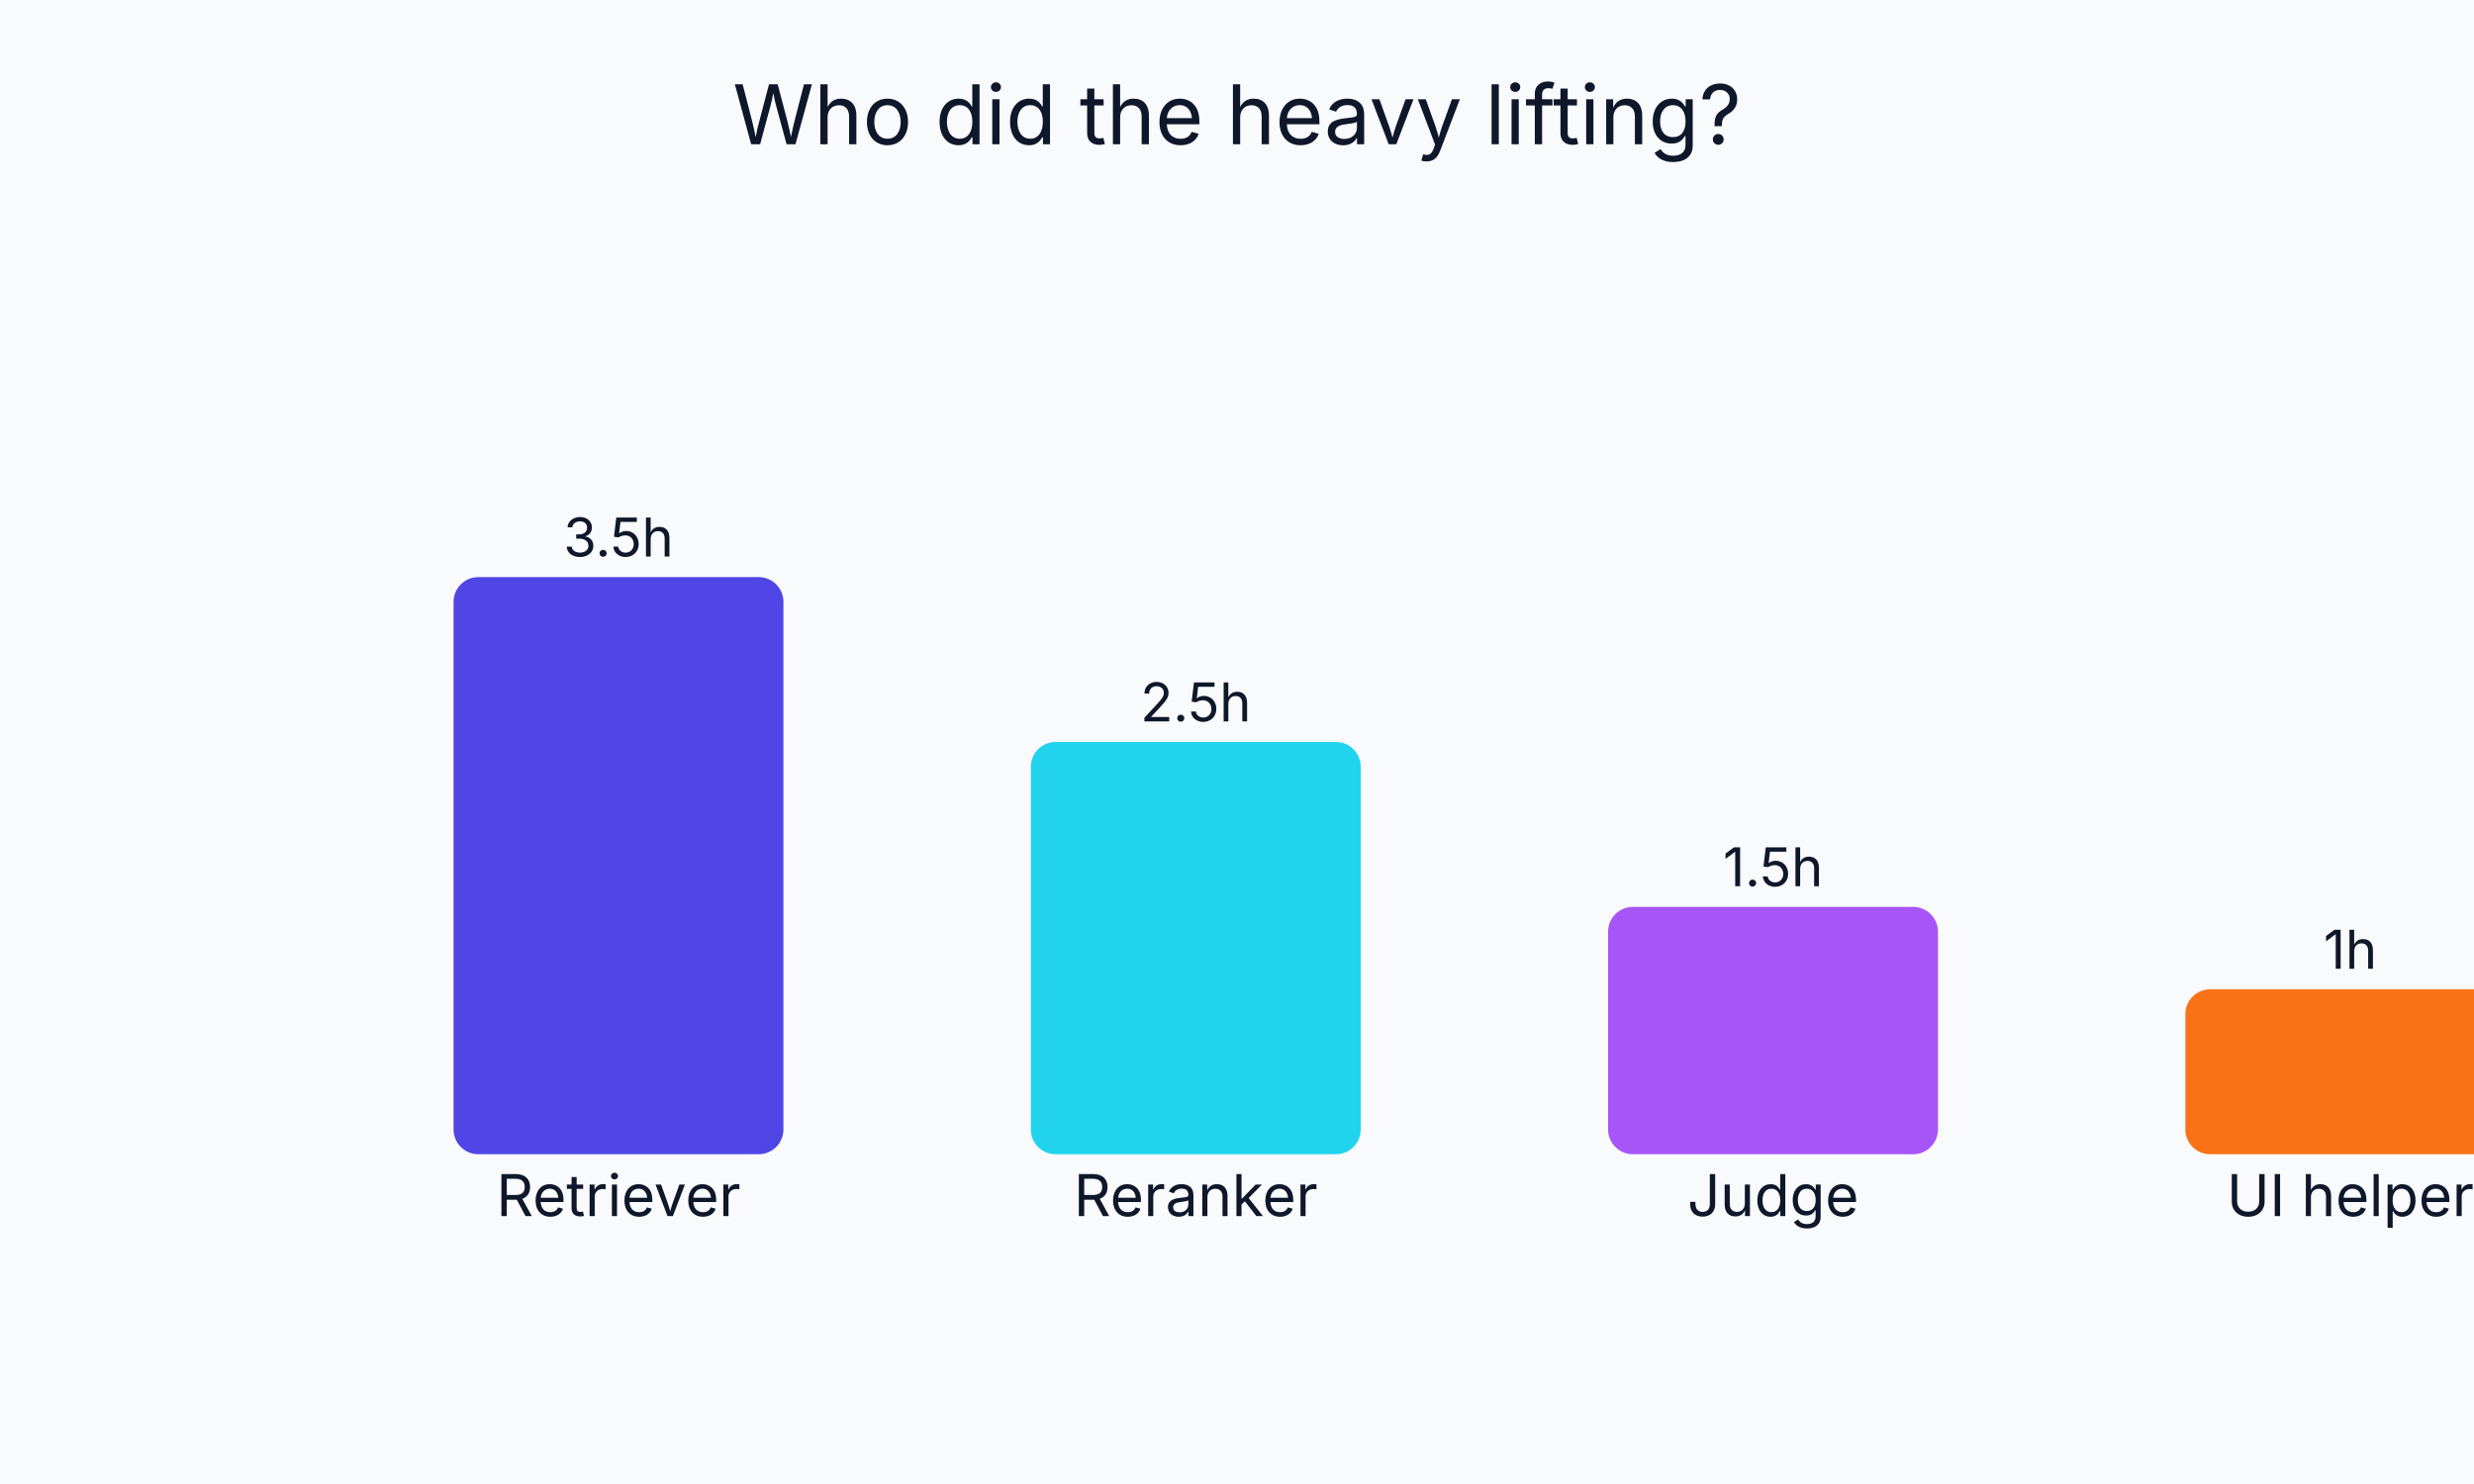
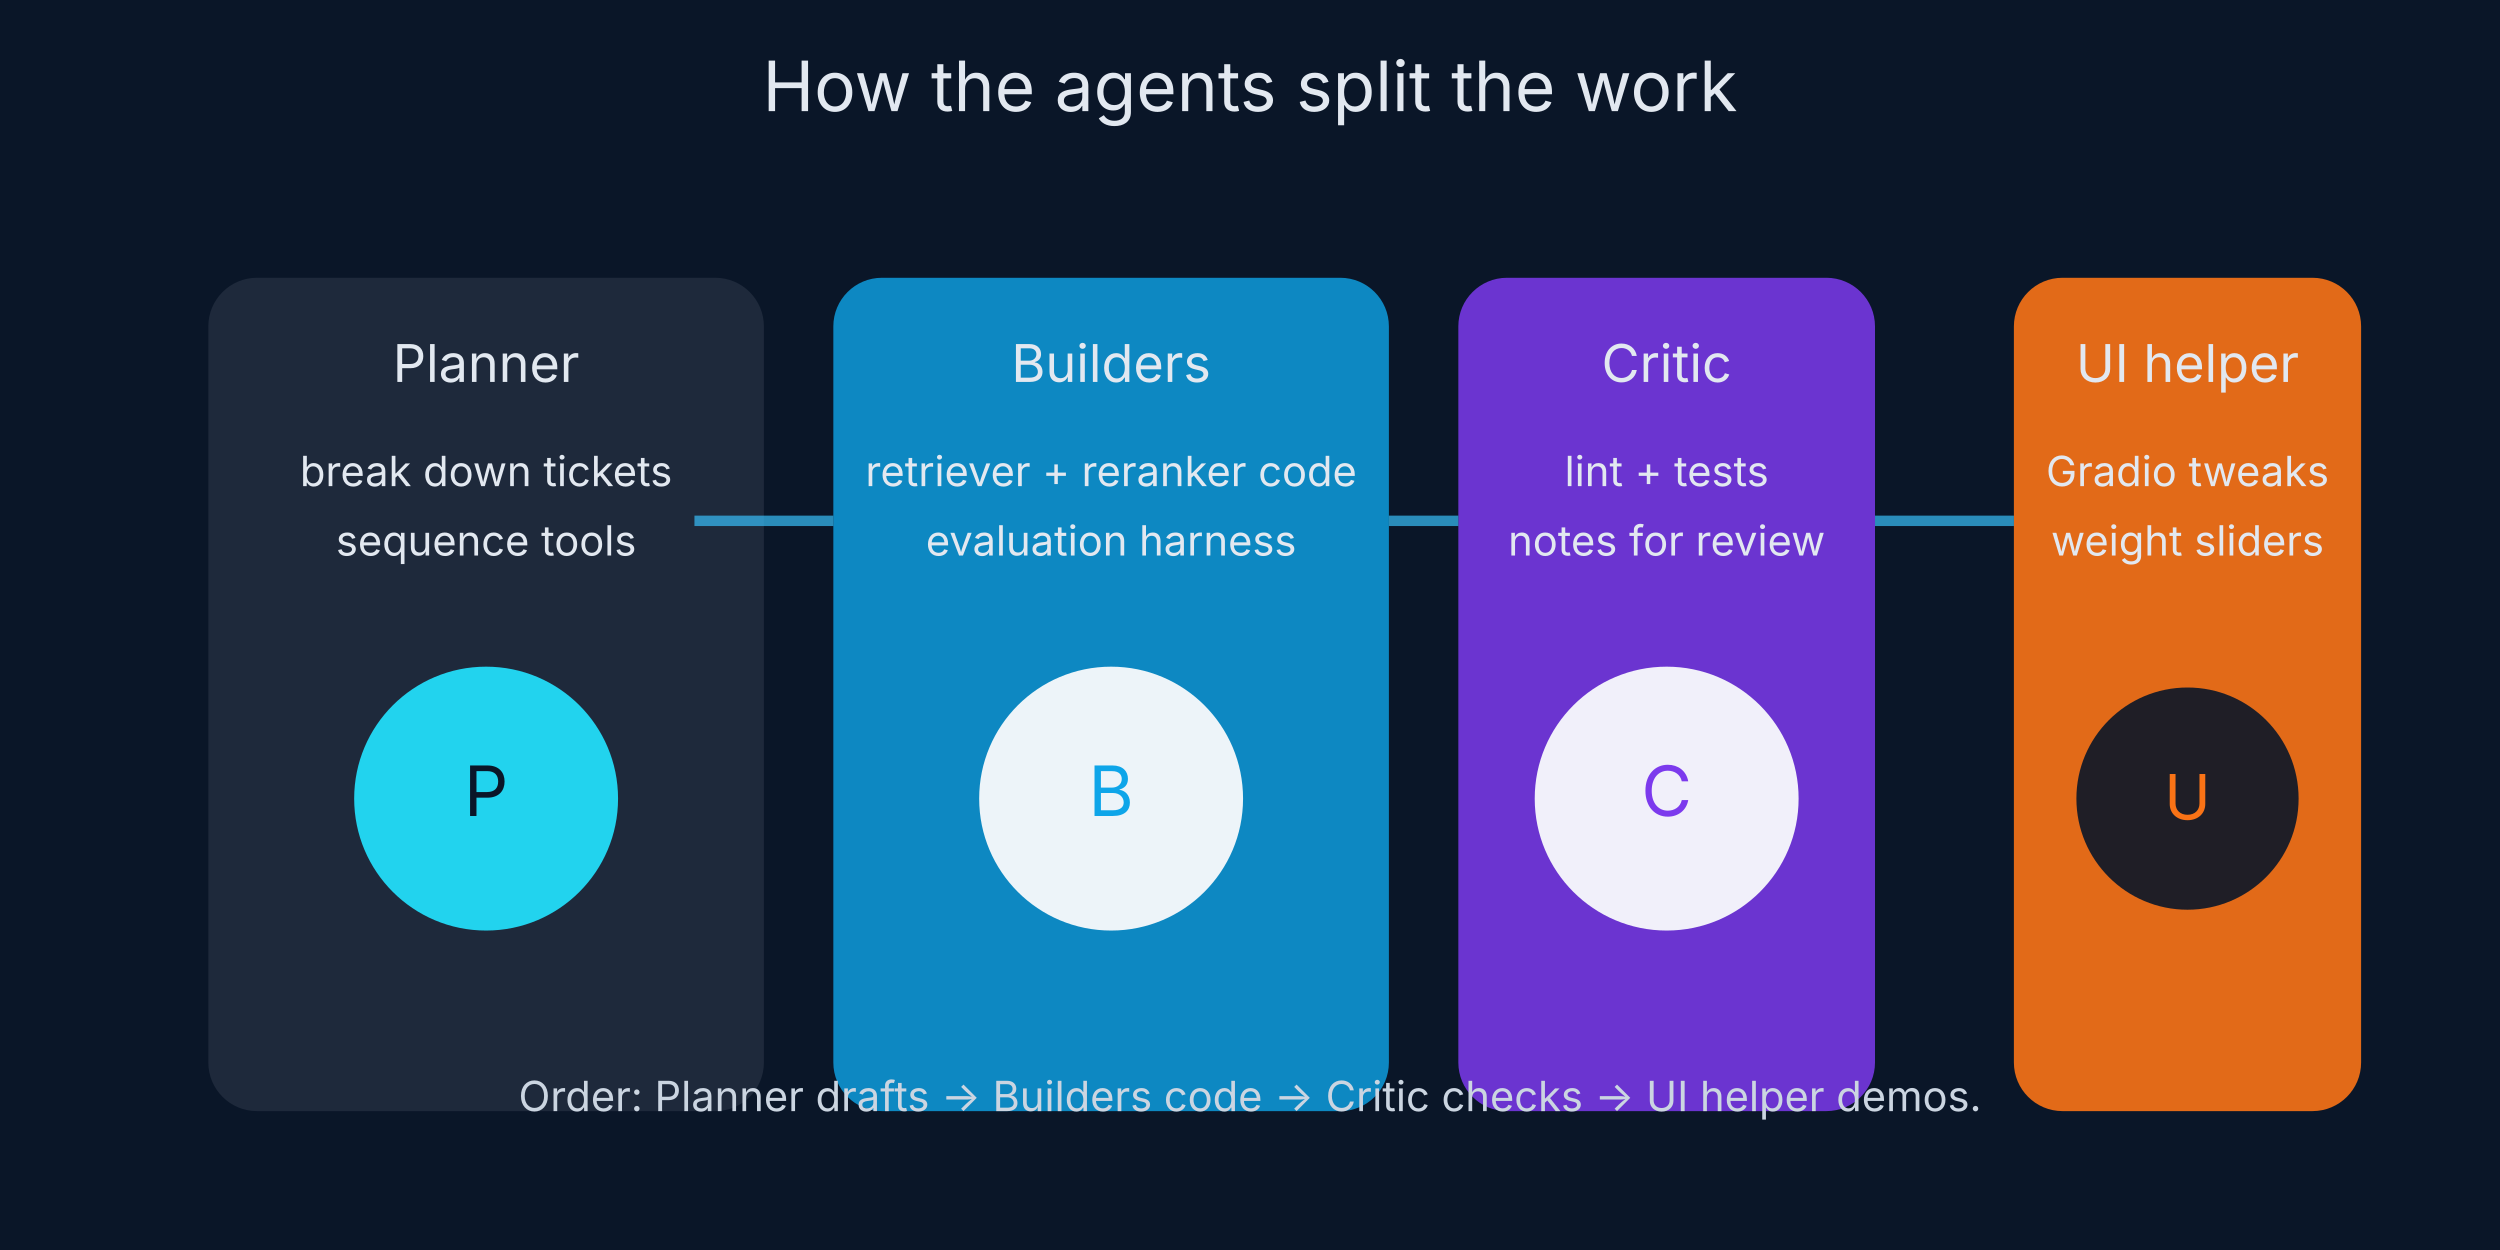
- <svg xmlns="http://www.w3.org/2000/svg" width="600" height="360" aria-labelledby="title desc" role="img">
-   <rect width="600" height="360" fill="#f8fafc" />
-   <text x="300" y="35" text-anchor="middle" font-family="Inter,Arial" font-size="20" fill="#0f172a">Who did the heavy lifting?</text>
-   <g transform="translate(80,70)" fill="#0f172a" font-family="Inter,Arial" font-size="14">
-     <rect x="30" y="70" width="80" height="140" fill="#4f46e5" rx="6" />
-     <text x="70" y="225" text-anchor="middle">Retriever</text>
-     <text x="70" y="65" text-anchor="middle" font-size="13">3.5h</text>
-     <rect x="170" y="110" width="80" height="100" fill="#22d3ee" rx="6" />
-     <text x="210" y="225" text-anchor="middle">Reranker</text>
-     <text x="210" y="105" text-anchor="middle" font-size="13">2.5h</text>
-     <rect x="310" y="150" width="80" height="60" fill="#a855f7" rx="6" />
-     <text x="350" y="225" text-anchor="middle">Judge</text>
-     <text x="350" y="145" text-anchor="middle" font-size="13">1.5h</text>
-     <rect x="450" y="170" width="80" height="40" fill="#f97316" rx="6" />
-     <text x="490" y="225" text-anchor="middle">UI helper</text>
-     <text x="490" y="165" text-anchor="middle" font-size="13">1h</text>
+ <svg xmlns="http://www.w3.org/2000/svg" width="720" height="360" aria-labelledby="title desc" role="img">
+   <rect width="720" height="360" fill="#0a1628" />
+   <text x="360" y="32" text-anchor="middle" font-family="'Inter', Arial" font-size="20" fill="#e2e8f0">How the agents split the work</text>
+   <g transform="translate(60,70)" font-family="'Inter', Arial" fill="#e2e8f0">
+     <rect x="0" y="10" width="160" height="240" fill="#1e293b" rx="14" />
+     <text x="80" y="40" text-anchor="middle" font-size="15">Planner</text>
+     <text x="80" y="70" text-anchor="middle" font-size="12">break down tickets</text>
+     <text x="80" y="90" text-anchor="middle" font-size="12">sequence tools</text>
+     <circle cx="80" cy="160" r="38" fill="#22d3ee" />
+     <text x="80" y="165" text-anchor="middle" font-size="20" fill="#0a1628">P</text>
  </g>
+   <g transform="translate(240,70)" font-family="'Inter', Arial" fill="#e2e8f0">
+     <rect x="0" y="10" width="160" height="240" fill="#0ea5e9" rx="14" opacity="0.8" />
+     <text x="80" y="40" text-anchor="middle" font-size="15">Builders</text>
+     <text x="80" y="70" text-anchor="middle" font-size="12">retriever + reranker code</text>
+     <text x="80" y="90" text-anchor="middle" font-size="12">evaluation harness</text>
+     <circle cx="80" cy="160" r="38" fill="#f8fafc" opacity="0.95" />
+     <text x="80" y="165" text-anchor="middle" font-size="20" fill="#0ea5e9">B</text>
+   </g>
+   <g transform="translate(420,70)" font-family="'Inter', Arial" fill="#e2e8f0">
+     <rect x="0" y="10" width="120" height="240" fill="#7c3aed" rx="14" opacity="0.85" />
+     <text x="60" y="40" text-anchor="middle" font-size="15">Critic</text>
+     <text x="60" y="70" text-anchor="middle" font-size="12">lint + tests</text>
+     <text x="60" y="90" text-anchor="middle" font-size="12">notes for review</text>
+     <circle cx="60" cy="160" r="38" fill="#f8fafc" opacity="0.95" />
+     <text x="60" y="165" text-anchor="middle" font-size="20" fill="#7c3aed">C</text>
+   </g>
+   <g transform="translate(580,70)" font-family="'Inter', Arial" fill="#e2e8f0">
+     <rect x="0" y="10" width="100" height="240" fill="#f97316" rx="14" opacity="0.9" />
+     <text x="50" y="40" text-anchor="middle" font-size="15">UI helper</text>
+     <text x="50" y="70" text-anchor="middle" font-size="12">Gradio tweaks</text>
+     <text x="50" y="90" text-anchor="middle" font-size="12">weight sliders</text>
+     <circle cx="50" cy="160" r="32" fill="#0a1628" opacity="0.9" />
+     <text x="50" y="166" text-anchor="middle" font-size="18" fill="#f97316">U</text>
+   </g>
+   <g stroke="#38bdf8" stroke-width="3" fill="none" opacity="0.7">
+     <path d="M200 150 L240 150" />
+     <path d="M400 150 L420 150" />
+     <path d="M540 150 L580 150" />
+   </g>
+   <text x="360" y="320" text-anchor="middle" font-family="'Inter', Arial" font-size="12" fill="#cbd5e1">Order: Planner drafts → Builders code → Critic checks → UI helper demos.</text>
</svg>
